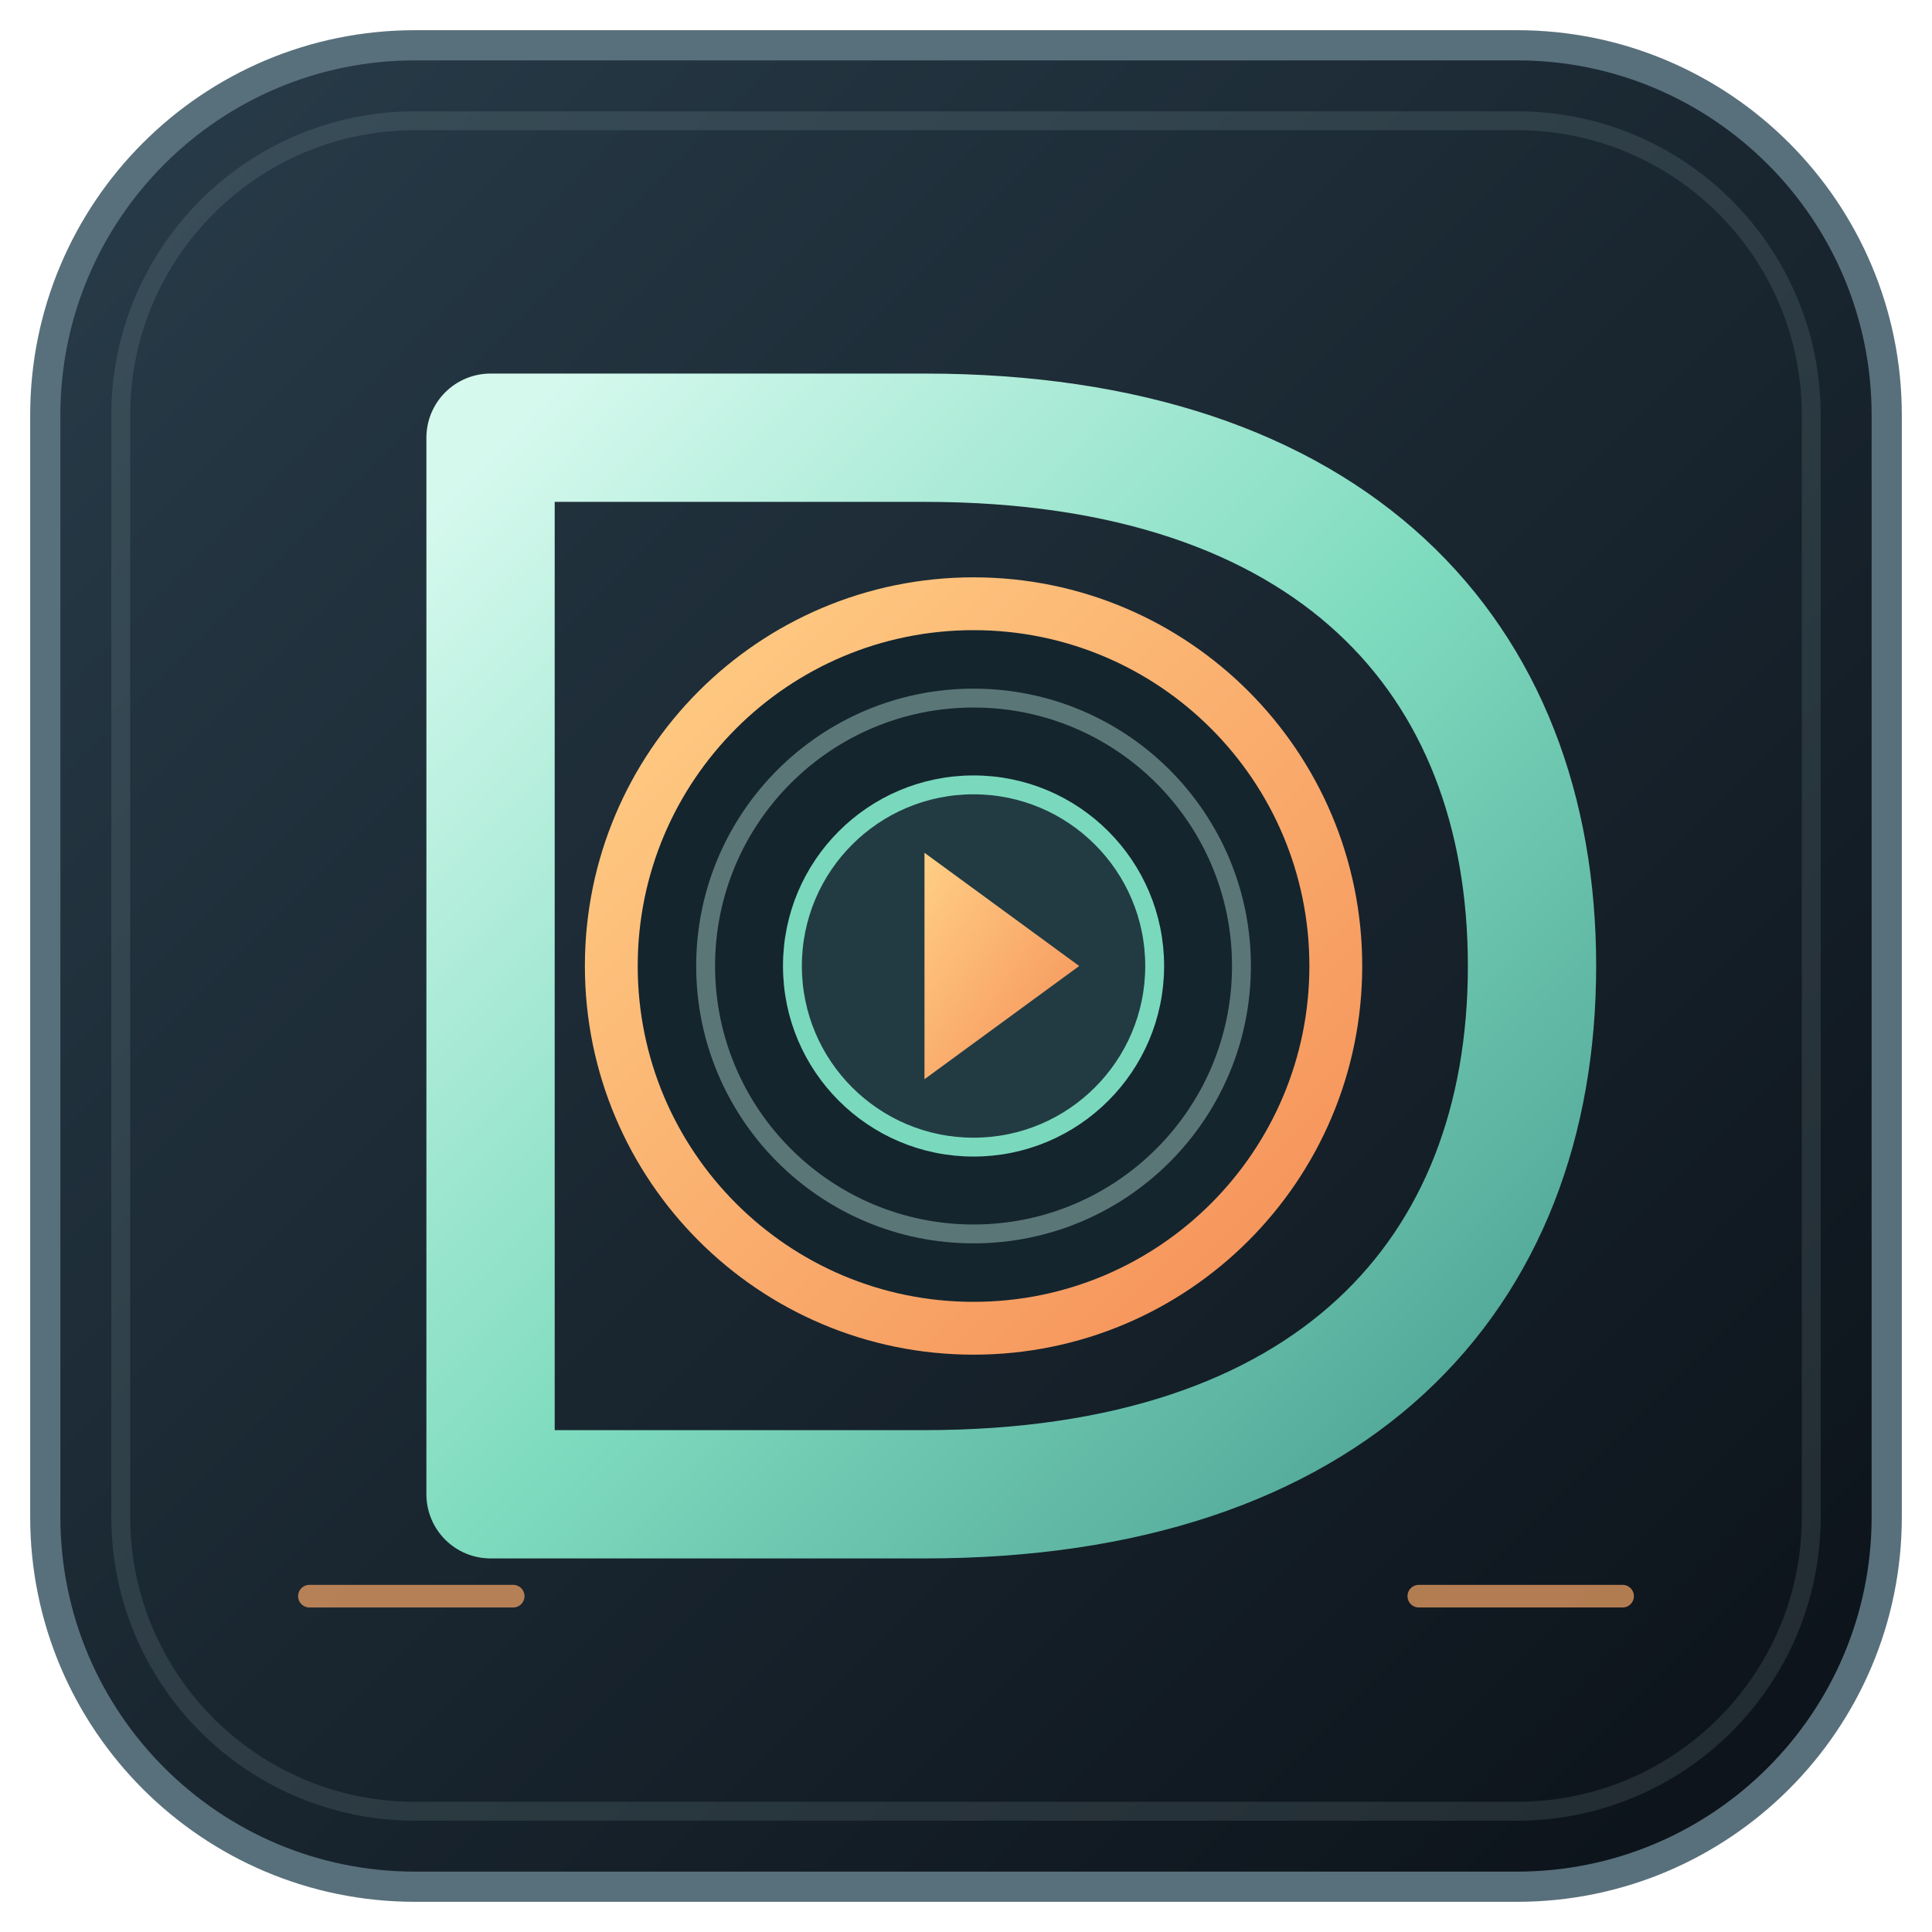
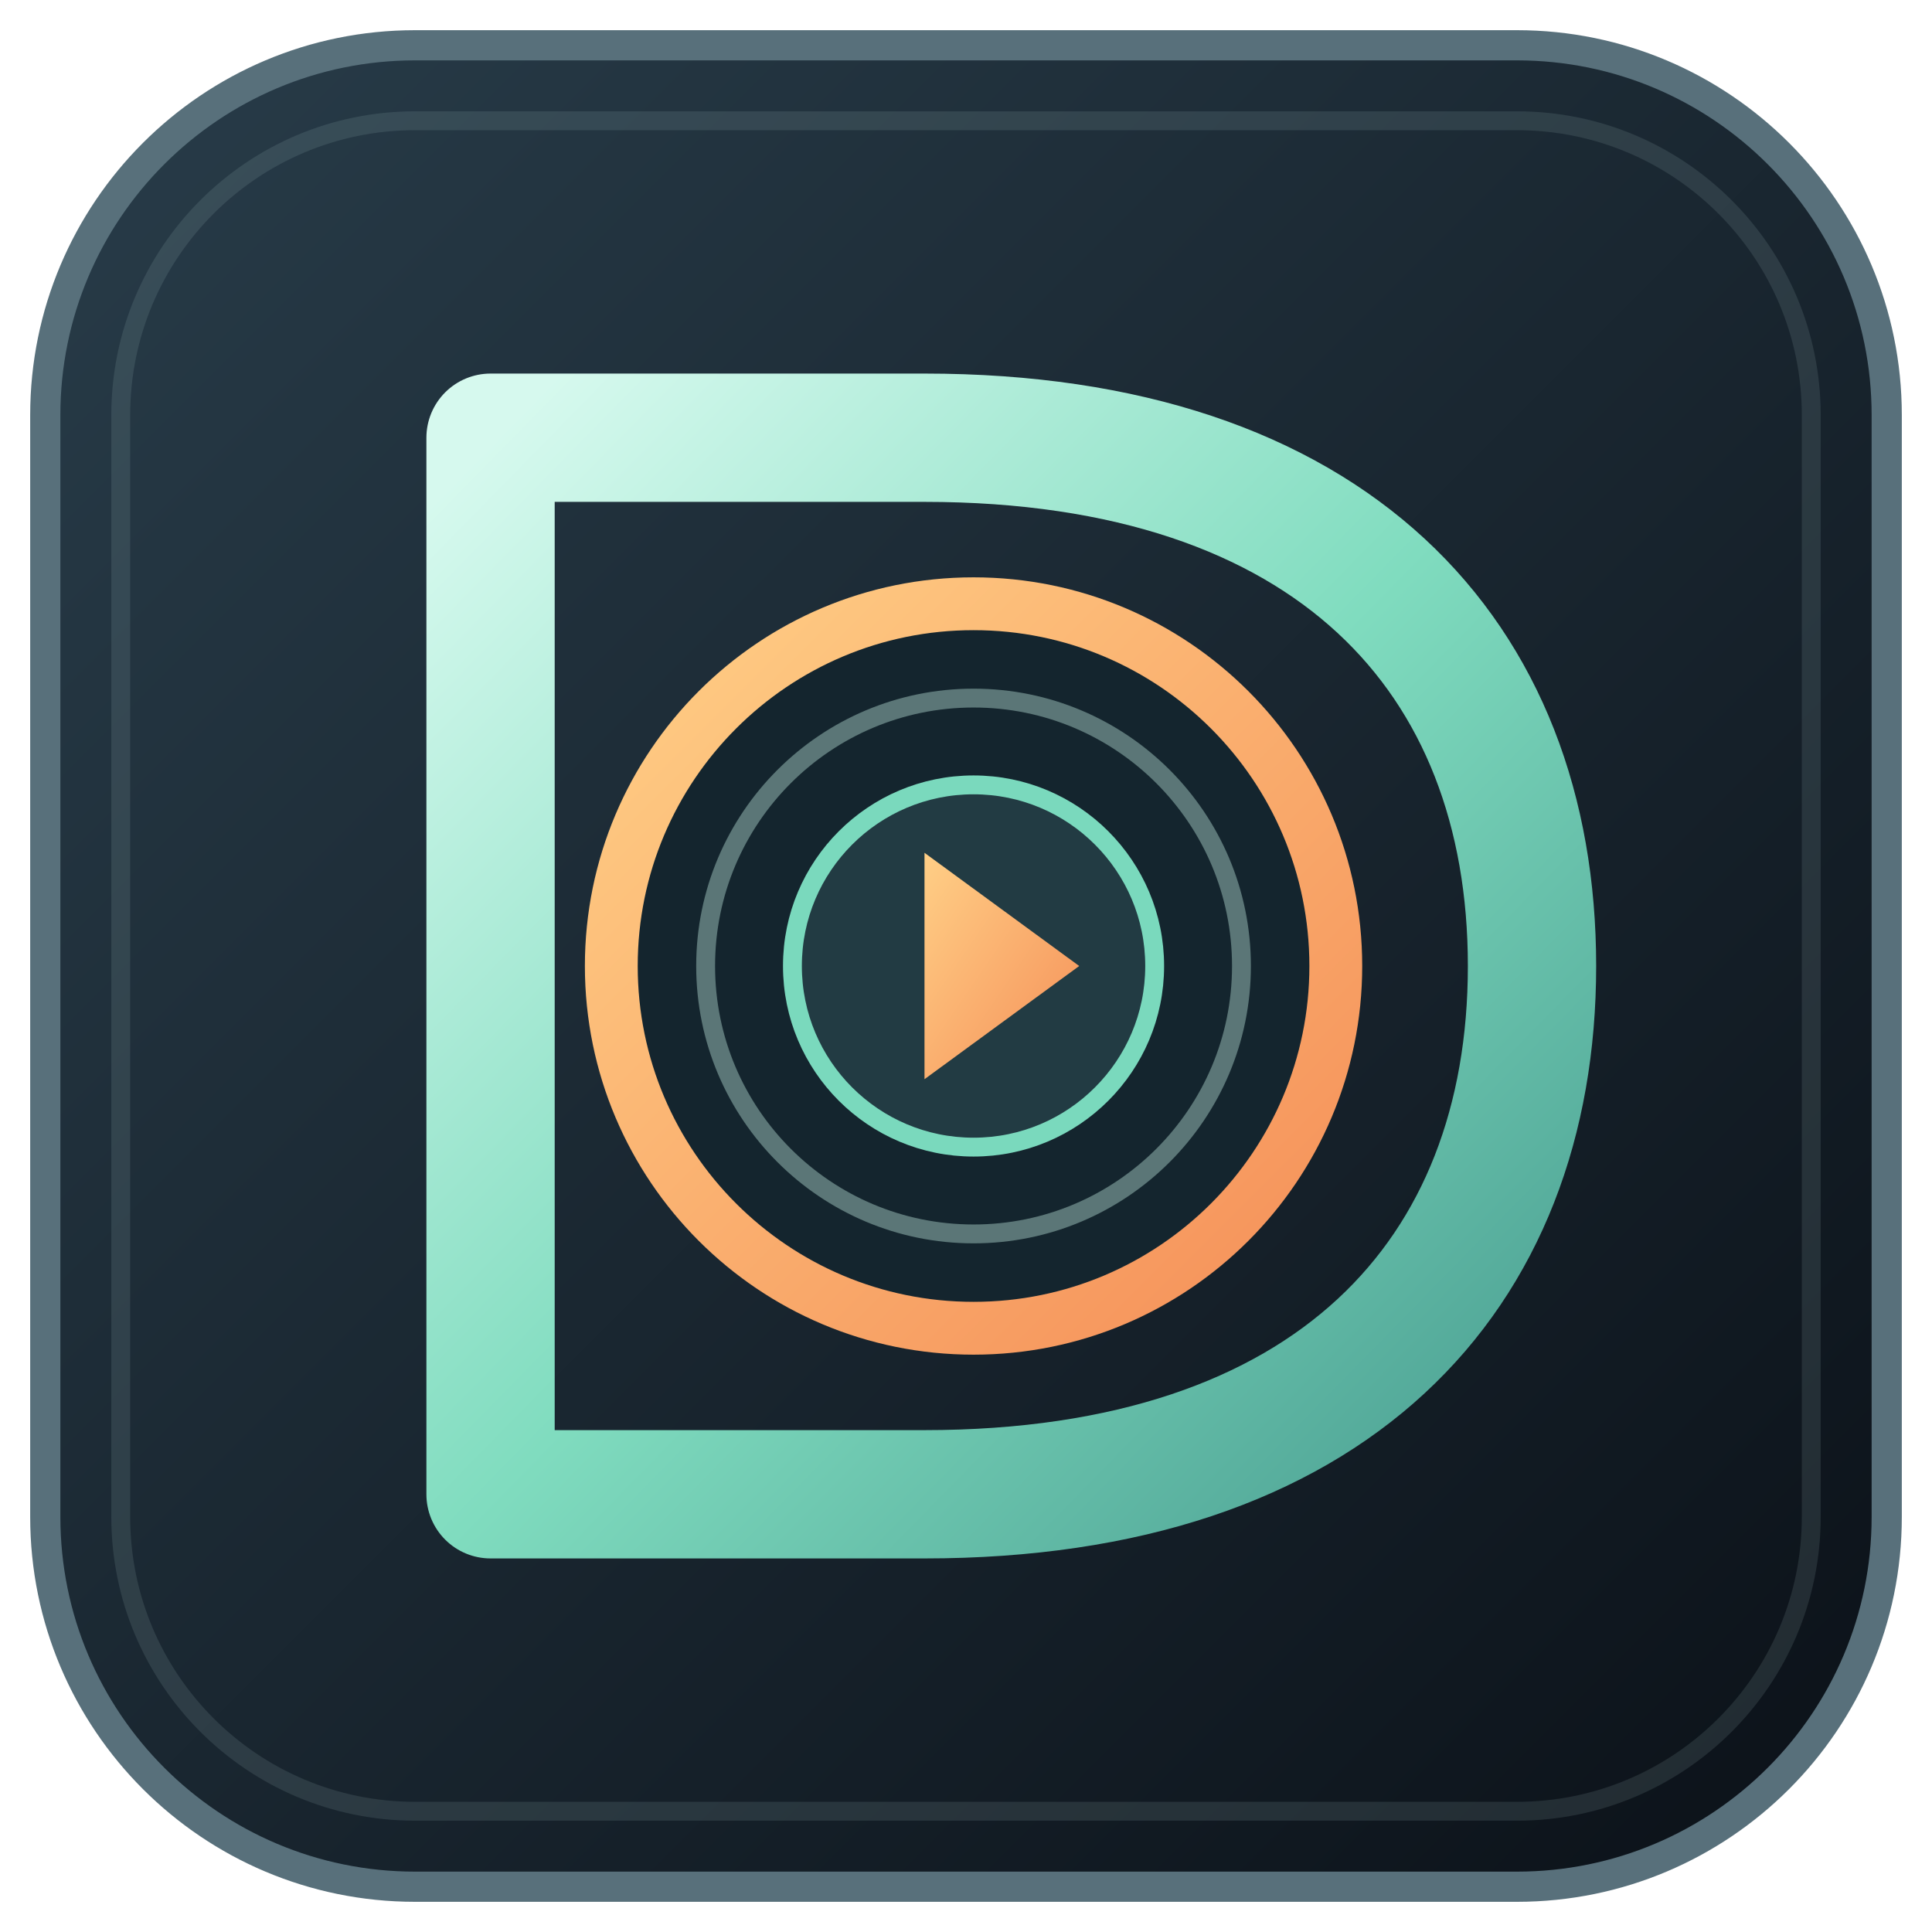
<svg xmlns="http://www.w3.org/2000/svg" width="512" height="512" viewBox="0 0 512 512" role="img" aria-label="Decksona icon">
  <defs>
    <linearGradient id="case" x1="0" y1="0" x2="1" y2="1">
      <stop stop-color="#283c49" />
      <stop offset="1" stop-color="#0b1118" />
    </linearGradient>
    <linearGradient id="metal" x1="0" y1="0" x2="1" y2="1">
      <stop stop-color="#d6f9ee" />
      <stop offset=".5" stop-color="#80dcbf" />
      <stop offset="1" stop-color="#4a9f92" />
    </linearGradient>
    <linearGradient id="amber" x1="0" y1="0" x2="1" y2="1">
      <stop stop-color="#ffcf86" />
      <stop offset="1" stop-color="#f58f58" />
    </linearGradient>
  </defs>
  <rect x="12" y="12" width="488" height="488" rx="98" fill="url(#case)" stroke="#58707b" stroke-width="8" />
  <rect x="32" y="32" width="448" height="448" rx="78" fill="none" stroke="#b4d3d0" stroke-opacity=".13" stroke-width="5" />
  <path d="M130 116v280M130 116h115c108 0 161 58 161 140s-53 140-161 140H130" fill="none" stroke="url(#metal)" stroke-width="34" stroke-linecap="round" stroke-linejoin="round" />
  <circle cx="258" cy="256" r="96" fill="#14252e" stroke="url(#amber)" stroke-width="14" />
  <circle cx="258" cy="256" r="71" fill="none" stroke="#bde8dc" stroke-opacity=".42" stroke-width="5" />
  <circle cx="258" cy="256" r="48" fill="#223b43" stroke="#7ad9bd" stroke-width="5" />
  <path d="M245 226l41 30-41 30z" fill="url(#amber)" />
-   <path d="M82 423h54M376 423h54" stroke="#f8a767" stroke-width="6" stroke-linecap="round" opacity=".7" />
</svg>
